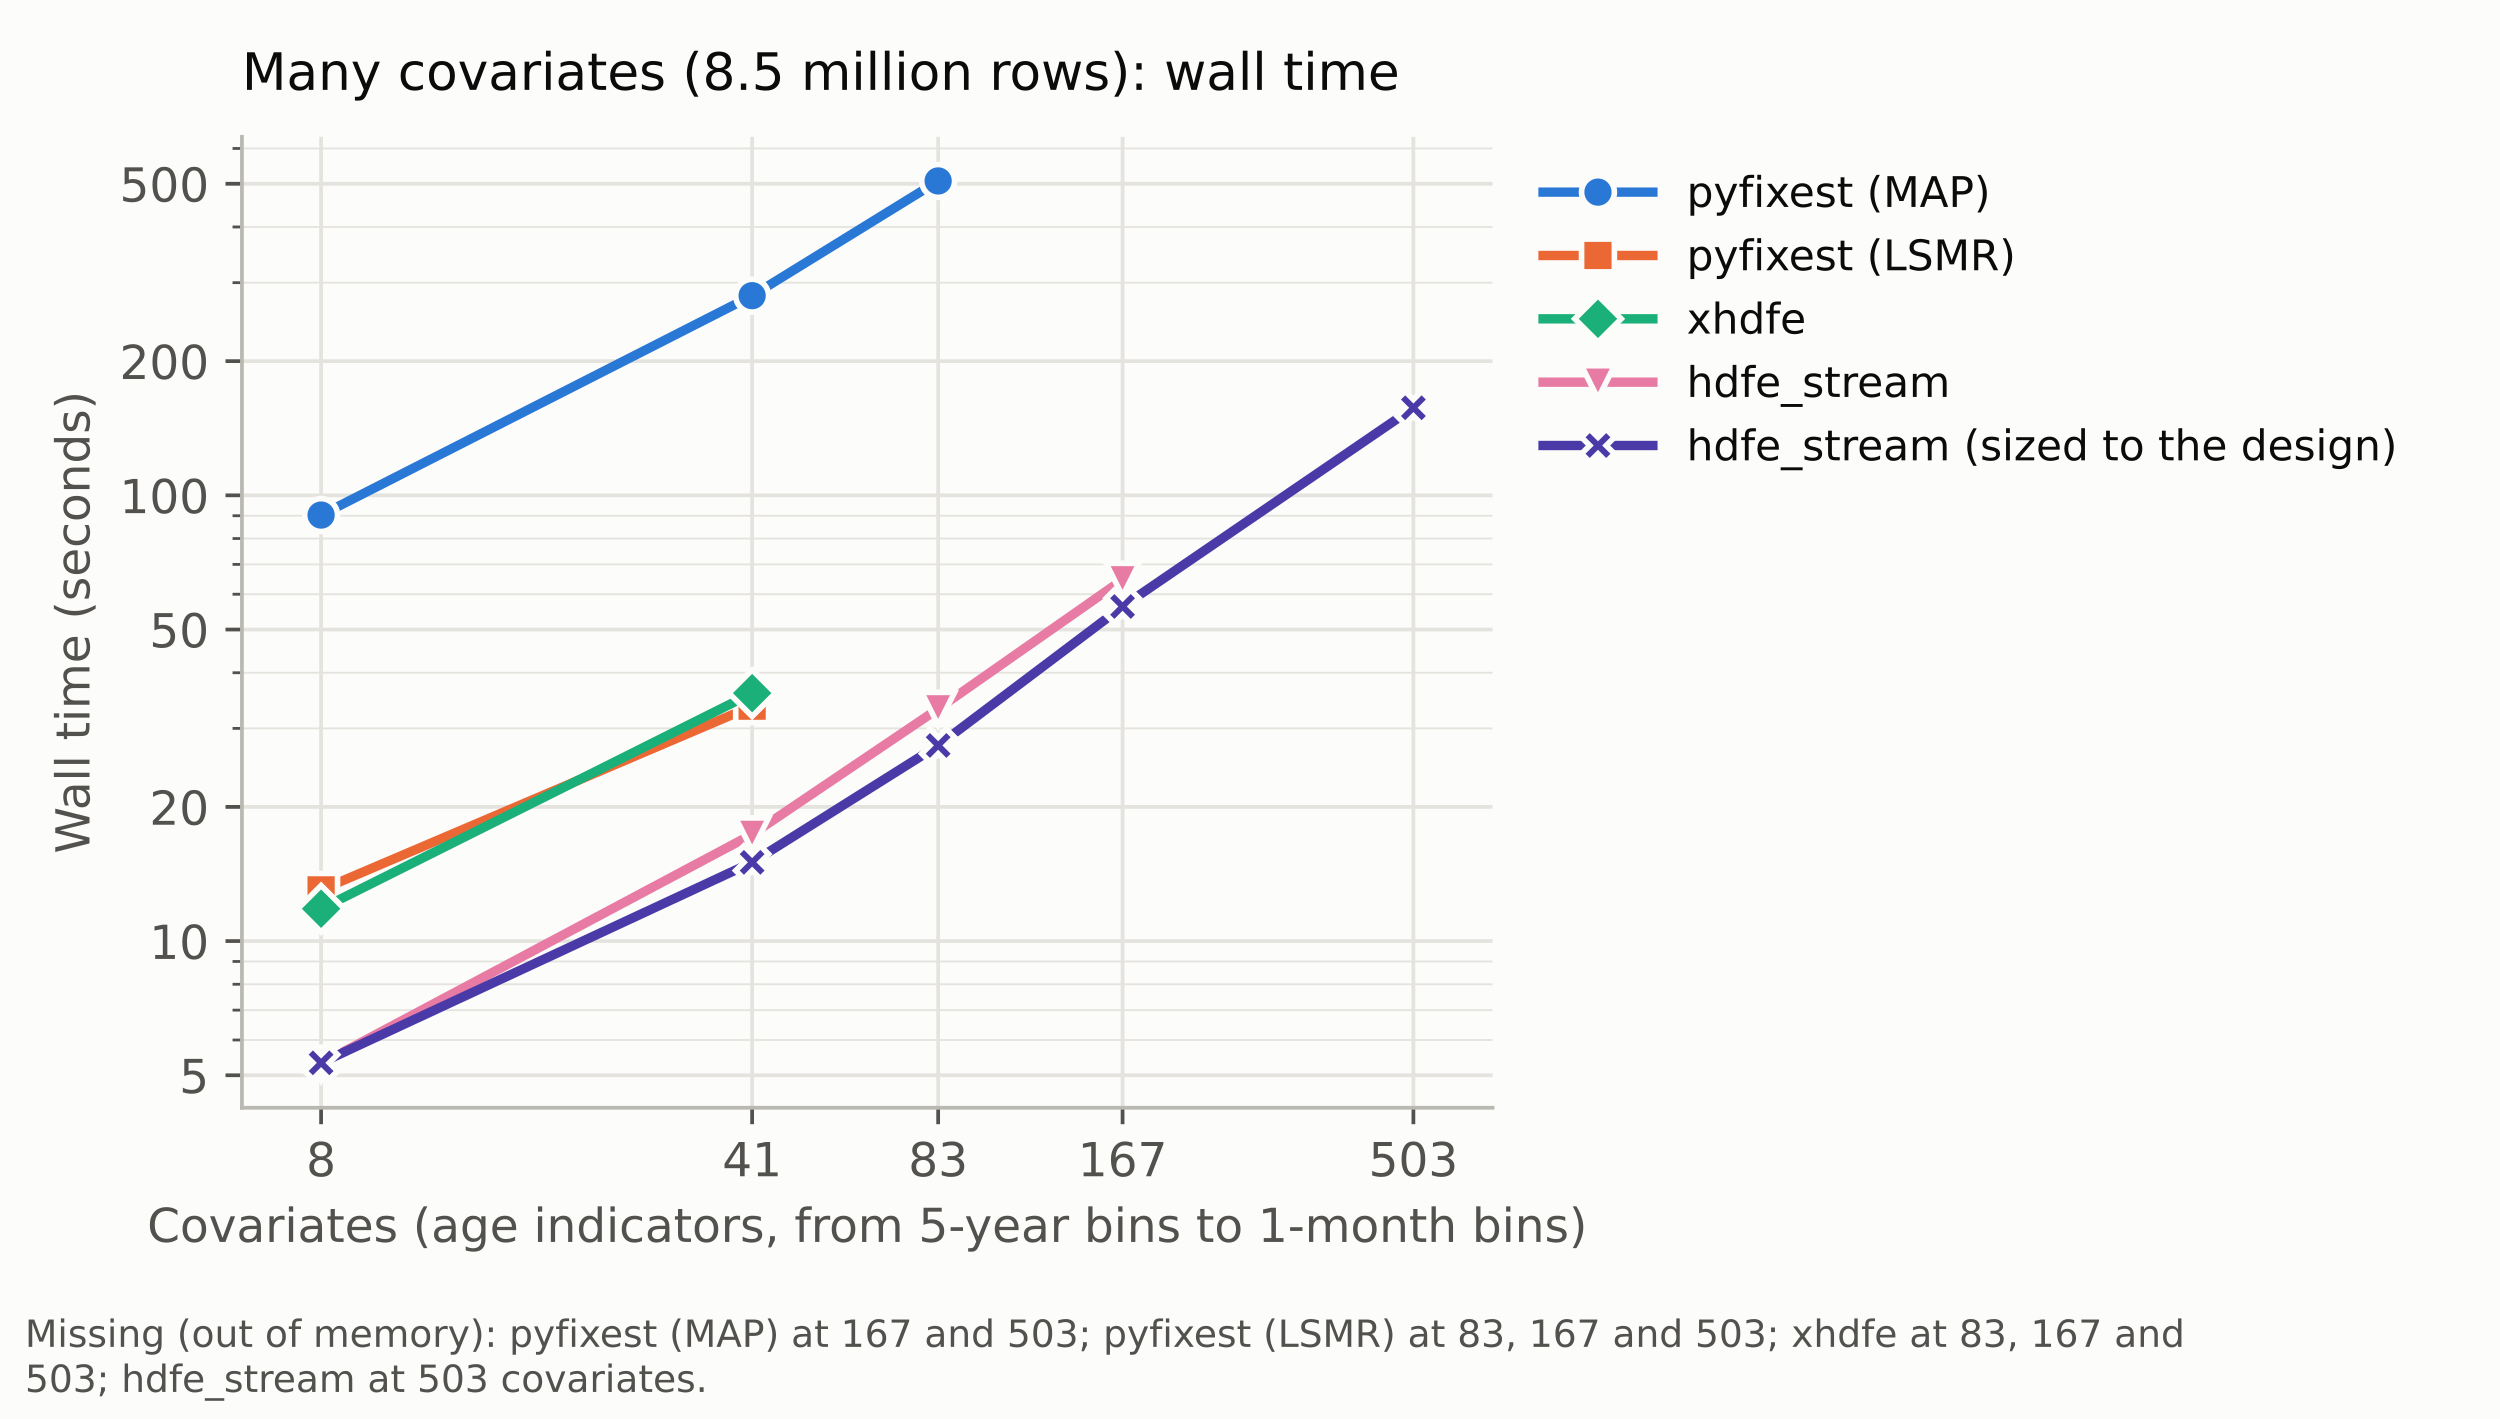
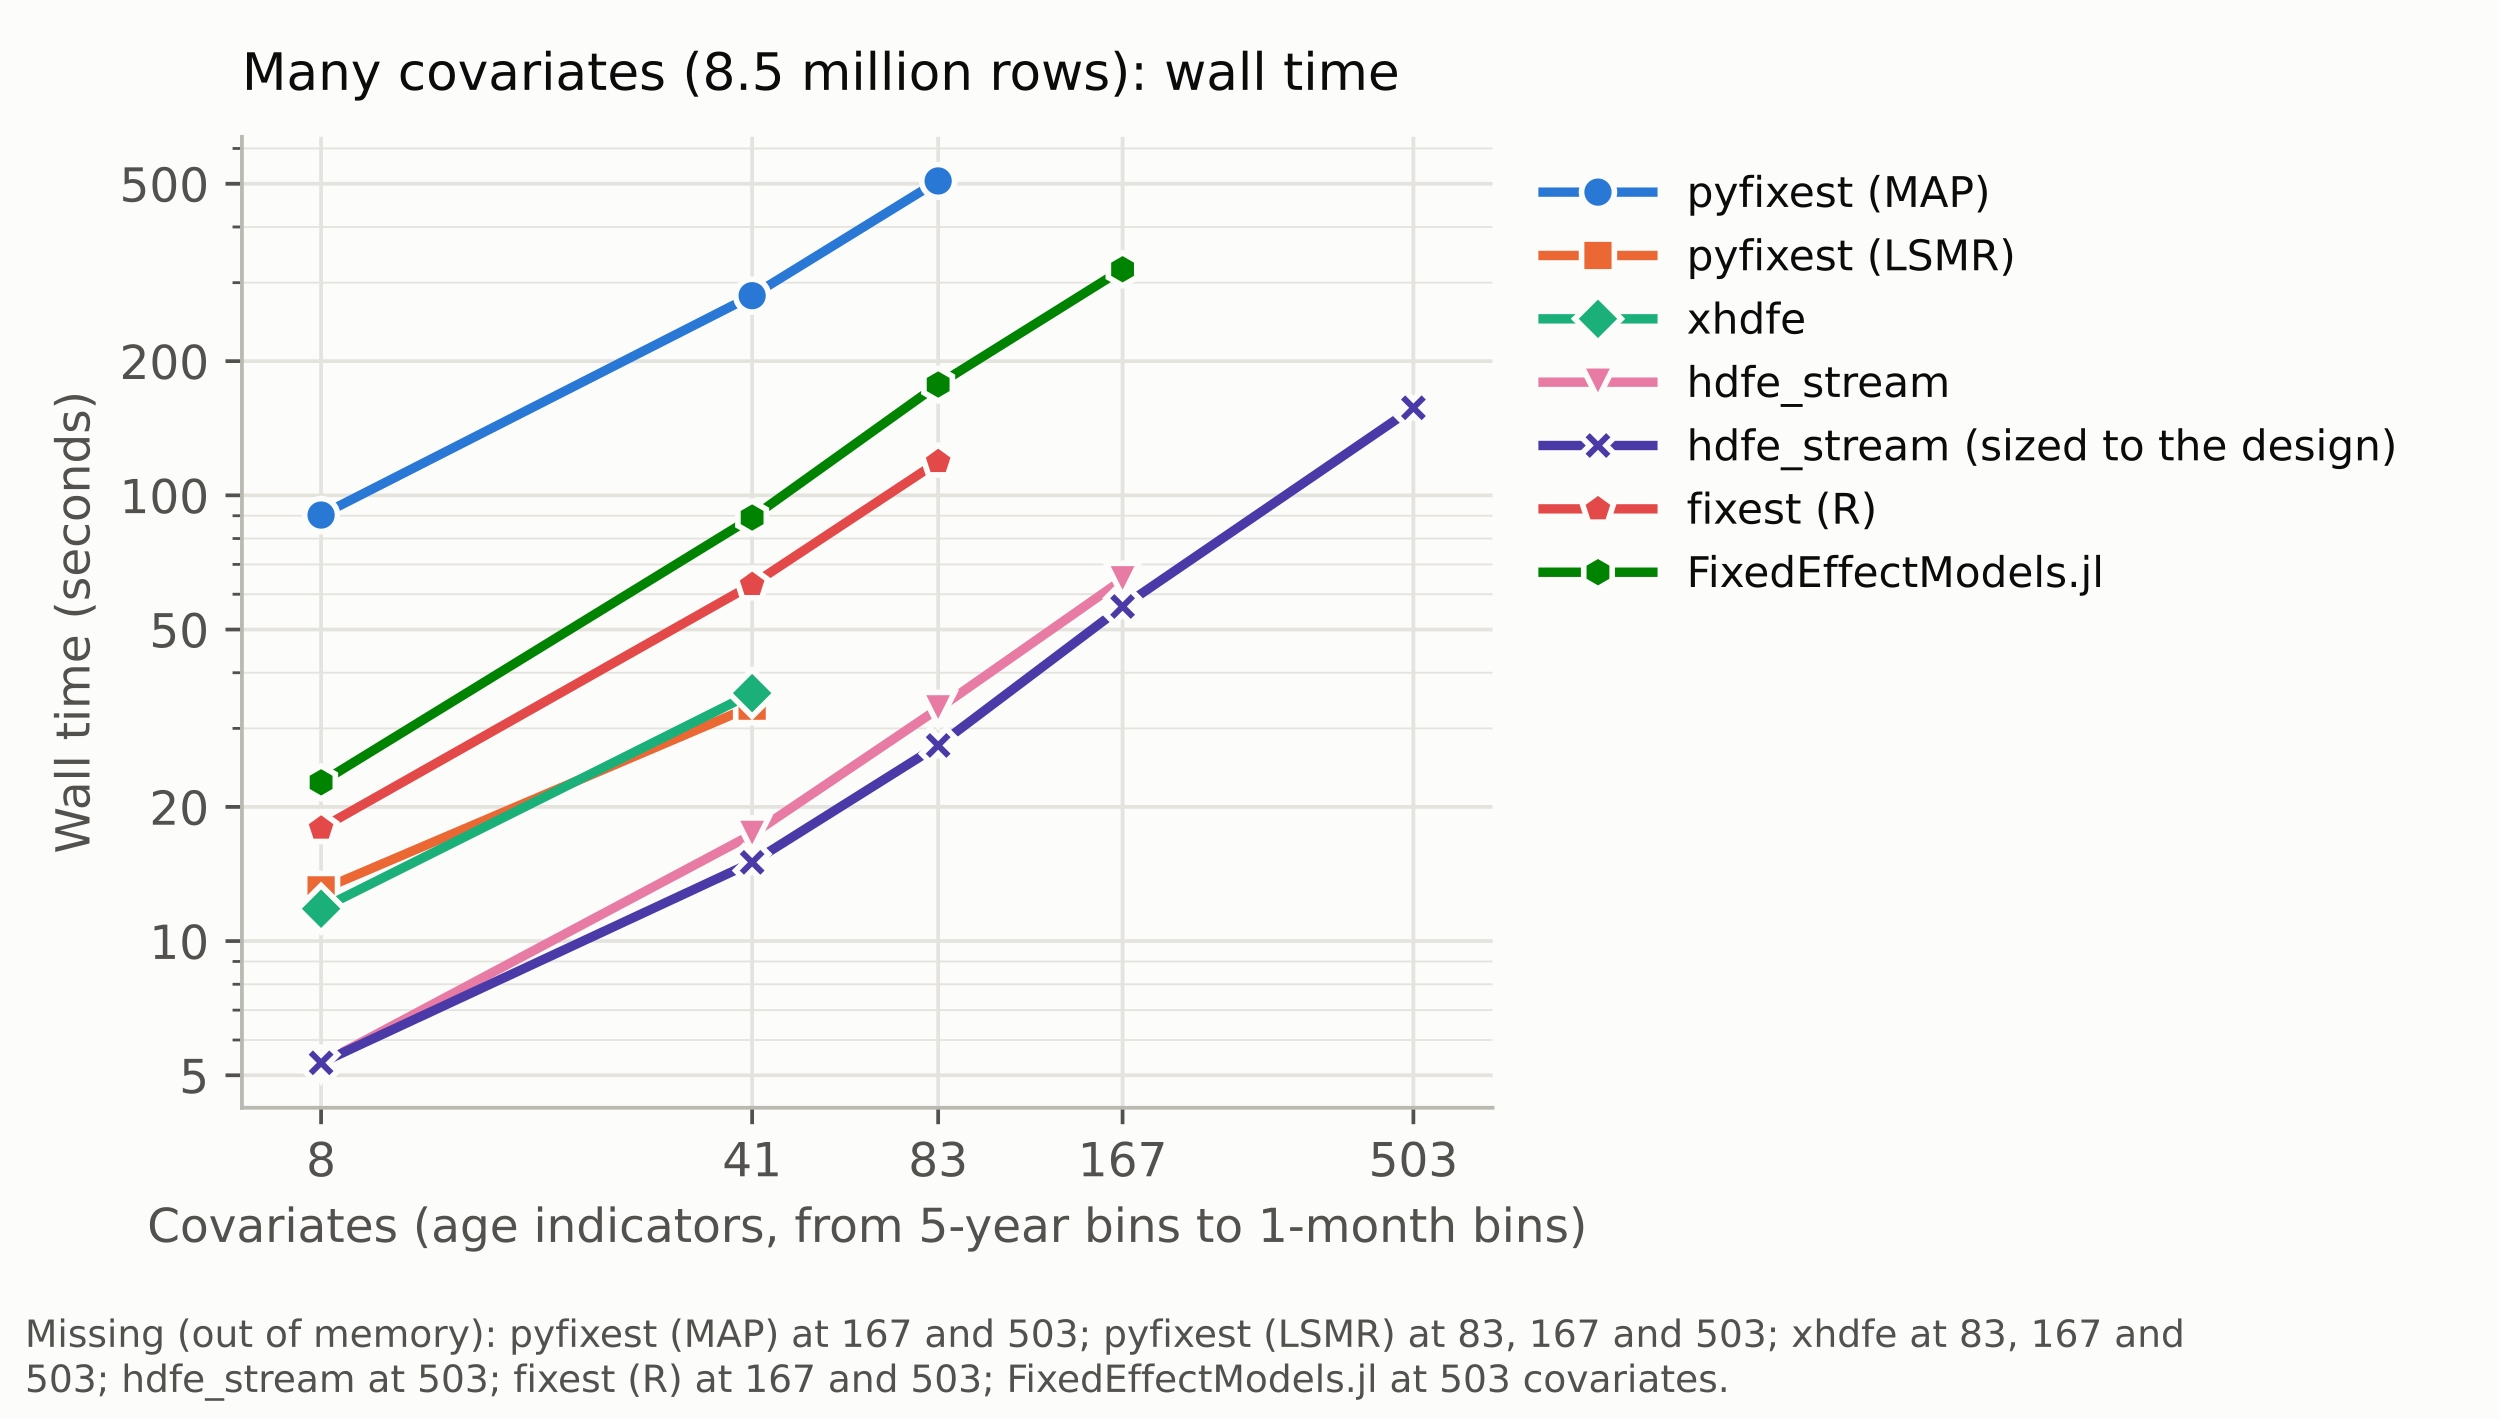
<svg xmlns="http://www.w3.org/2000/svg" xmlns:xlink="http://www.w3.org/1999/xlink" width="532.8pt" height="302.4pt" viewBox="0 0 532.8 302.4" version="1.1">
  <defs>
    <style type="text/css">*{stroke-linejoin: round; stroke-linecap: butt}</style>
  </defs>
  <g id="figure_1">
    <g id="patch_1">
      <path d="M 0 302.4  L 532.8 302.4  L 532.8 0  L 0 0  z " style="fill: #fcfcfb" />
    </g>
    <g id="axes_1">
      <g id="patch_2">
        <path d="M 51.562 236.086  L 318.093 236.086  L 318.093 29.157  L 51.562 29.157  z " style="fill: #fcfcfb" />
      </g>
      <g id="matplotlib.axis_1">
        <g id="xtick_1">
          <g id="line2d_1">
            <path d="M 68.432 236.086  L 68.432 29.157  " clip-path="url(#p008d30c41f)" style="fill: none; stroke: #e4e3de; stroke-width: 0.8; stroke-linecap: square" />
          </g>
          <g id="line2d_2">
            <defs>
              <path id="m8ed865f432" d="M 0 0  L 0 3.5  " style="stroke: #52514e; stroke-width: 0.8" />
            </defs>
            <g>
              <use xlink:href="#m8ed865f432" x="68.432" y="236.086" style="fill: #52514e; stroke: #52514e; stroke-width: 0.8" />
            </g>
          </g>
          <g id="text_1">
            <text style="font-size: 10px; font-family: 'DejaVu Sans', 'Bitstream Vera Sans', 'Computer Modern Sans Serif', 'Lucida Grande', 'Verdana', 'Geneva', 'Lucid', 'Arial', 'Helvetica', 'Avant Garde', sans-serif; text-anchor: middle; fill: #52514e" x="68.432" y="250.683" transform="rotate(-0 68.43244 250.6833)">8</text>
          </g>
        </g>
        <g id="xtick_2">
          <g id="line2d_3">
            <path d="M 160.294 236.086  L 160.294 29.157  " clip-path="url(#p008d30c41f)" style="fill: none; stroke: #e4e3de; stroke-width: 0.8; stroke-linecap: square" />
          </g>
          <g id="line2d_4">
            <g>
              <use xlink:href="#m8ed865f432" x="160.294" y="236.086" style="fill: #52514e; stroke: #52514e; stroke-width: 0.8" />
            </g>
          </g>
          <g id="text_2">
            <text style="font-size: 10px; font-family: 'DejaVu Sans', 'Bitstream Vera Sans', 'Computer Modern Sans Serif', 'Lucida Grande', 'Verdana', 'Geneva', 'Lucid', 'Arial', 'Helvetica', 'Avant Garde', sans-serif; text-anchor: middle; fill: #52514e" x="160.294" y="250.683" transform="rotate(-0 160.2935 250.6833)">41</text>
          </g>
        </g>
        <g id="xtick_3">
          <g id="line2d_5">
            <path d="M 199.94 236.086  L 199.94 29.157  " clip-path="url(#p008d30c41f)" style="fill: none; stroke: #e4e3de; stroke-width: 0.8; stroke-linecap: square" />
          </g>
          <g id="line2d_6">
            <g>
              <use xlink:href="#m8ed865f432" x="199.94" y="236.086" style="fill: #52514e; stroke: #52514e; stroke-width: 0.8" />
            </g>
          </g>
          <g id="text_3">
            <text style="font-size: 10px; font-family: 'DejaVu Sans', 'Bitstream Vera Sans', 'Computer Modern Sans Serif', 'Lucida Grande', 'Verdana', 'Geneva', 'Lucid', 'Arial', 'Helvetica', 'Avant Garde', sans-serif; text-anchor: middle; fill: #52514e" x="199.94" y="250.683" transform="rotate(-0 199.9396 250.6833)">83</text>
          </g>
        </g>
        <g id="xtick_4">
          <g id="line2d_7">
            <path d="M 239.242 236.086  L 239.242 29.157  " clip-path="url(#p008d30c41f)" style="fill: none; stroke: #e4e3de; stroke-width: 0.8; stroke-linecap: square" />
          </g>
          <g id="line2d_8">
            <g>
              <use xlink:href="#m8ed865f432" x="239.242" y="236.086" style="fill: #52514e; stroke: #52514e; stroke-width: 0.8" />
            </g>
          </g>
          <g id="text_4">
            <text style="font-size: 10px; font-family: 'DejaVu Sans', 'Bitstream Vera Sans', 'Computer Modern Sans Serif', 'Lucida Grande', 'Verdana', 'Geneva', 'Lucid', 'Arial', 'Helvetica', 'Avant Garde', sans-serif; text-anchor: middle; fill: #52514e" x="239.242" y="250.683" transform="rotate(-0 239.2418 250.6833)">167</text>
          </g>
        </g>
        <g id="xtick_5">
          <g id="line2d_9">
            <path d="M 301.223 236.086  L 301.223 29.157  " clip-path="url(#p008d30c41f)" style="fill: none; stroke: #e4e3de; stroke-width: 0.8; stroke-linecap: square" />
          </g>
          <g id="line2d_10">
            <g>
              <use xlink:href="#m8ed865f432" x="301.223" y="236.086" style="fill: #52514e; stroke: #52514e; stroke-width: 0.8" />
            </g>
          </g>
          <g id="text_5">
            <text style="font-size: 10px; font-family: 'DejaVu Sans', 'Bitstream Vera Sans', 'Computer Modern Sans Serif', 'Lucida Grande', 'Verdana', 'Geneva', 'Lucid', 'Arial', 'Helvetica', 'Avant Garde', sans-serif; text-anchor: middle; fill: #52514e" x="301.223" y="250.683" transform="rotate(-0 301.2232 250.6833)">503</text>
          </g>
        </g>
        <g id="text_6">
          <text style="font-size: 10px; font-family: 'DejaVu Sans', 'Bitstream Vera Sans', 'Computer Modern Sans Serif', 'Lucida Grande', 'Verdana', 'Geneva', 'Lucid', 'Arial', 'Helvetica', 'Avant Garde', sans-serif; text-anchor: middle; fill: #52514e" x="184.828" y="264.684" transform="rotate(-0 184.8278 264.6841)">Covariates (age indicators, from 5-year bins to 1-month bins)</text>
        </g>
      </g>
      <g id="matplotlib.axis_2">
        <g id="ytick_1">
          <g id="line2d_11">
            <path d="M 51.562 229.162  L 318.093 229.162  " clip-path="url(#p008d30c41f)" style="fill: none; stroke: #e4e3de; stroke-width: 0.8; stroke-linecap: square" />
          </g>
          <g id="line2d_12">
            <defs>
              <path id="mcf4f93b4a9" d="M 0 0  L -3.5 0  " style="stroke: #52514e; stroke-width: 0.8" />
            </defs>
            <g>
              <use xlink:href="#mcf4f93b4a9" x="51.562" y="229.162" style="fill: #52514e; stroke: #52514e; stroke-width: 0.8" />
            </g>
          </g>
          <g id="text_7">
            <text style="font-size: 10px; font-family: 'DejaVu Sans', 'Bitstream Vera Sans', 'Computer Modern Sans Serif', 'Lucida Grande', 'Verdana', 'Geneva', 'Lucid', 'Arial', 'Helvetica', 'Avant Garde', sans-serif; text-anchor: end; fill: #52514e" x="44.562" y="232.96" transform="rotate(-0 44.56234 232.9604)">5</text>
          </g>
        </g>
        <g id="ytick_2">
          <g id="line2d_13">
            <path d="M 51.562 200.564  L 318.093 200.564  " clip-path="url(#p008d30c41f)" style="fill: none; stroke: #e4e3de; stroke-width: 0.8; stroke-linecap: square" />
          </g>
          <g id="line2d_14">
            <g>
              <use xlink:href="#mcf4f93b4a9" x="51.562" y="200.564" style="fill: #52514e; stroke: #52514e; stroke-width: 0.8" />
            </g>
          </g>
          <g id="text_8">
            <text style="font-size: 10px; font-family: 'DejaVu Sans', 'Bitstream Vera Sans', 'Computer Modern Sans Serif', 'Lucida Grande', 'Verdana', 'Geneva', 'Lucid', 'Arial', 'Helvetica', 'Avant Garde', sans-serif; text-anchor: end; fill: #52514e" x="44.562" y="204.363" transform="rotate(-0 44.56234 204.3632)">10</text>
          </g>
        </g>
        <g id="ytick_3">
          <g id="line2d_15">
            <path d="M 51.562 171.967  L 318.093 171.967  " clip-path="url(#p008d30c41f)" style="fill: none; stroke: #e4e3de; stroke-width: 0.8; stroke-linecap: square" />
          </g>
          <g id="line2d_16">
            <g>
              <use xlink:href="#mcf4f93b4a9" x="51.562" y="171.967" style="fill: #52514e; stroke: #52514e; stroke-width: 0.8" />
            </g>
          </g>
          <g id="text_9">
            <text style="font-size: 10px; font-family: 'DejaVu Sans', 'Bitstream Vera Sans', 'Computer Modern Sans Serif', 'Lucida Grande', 'Verdana', 'Geneva', 'Lucid', 'Arial', 'Helvetica', 'Avant Garde', sans-serif; text-anchor: end; fill: #52514e" x="44.562" y="175.766" transform="rotate(-0 44.56234 175.766)">20</text>
          </g>
        </g>
        <g id="ytick_4">
          <g id="line2d_17">
            <path d="M 51.562 134.164  L 318.093 134.164  " clip-path="url(#p008d30c41f)" style="fill: none; stroke: #e4e3de; stroke-width: 0.8; stroke-linecap: square" />
          </g>
          <g id="line2d_18">
            <g>
              <use xlink:href="#mcf4f93b4a9" x="51.562" y="134.164" style="fill: #52514e; stroke: #52514e; stroke-width: 0.8" />
            </g>
          </g>
          <g id="text_10">
            <text style="font-size: 10px; font-family: 'DejaVu Sans', 'Bitstream Vera Sans', 'Computer Modern Sans Serif', 'Lucida Grande', 'Verdana', 'Geneva', 'Lucid', 'Arial', 'Helvetica', 'Avant Garde', sans-serif; text-anchor: end; fill: #52514e" x="44.562" y="137.963" transform="rotate(-0 44.56234 137.9626)">50</text>
          </g>
        </g>
        <g id="ytick_5">
          <g id="line2d_19">
            <path d="M 51.562 105.567  L 318.093 105.567  " clip-path="url(#p008d30c41f)" style="fill: none; stroke: #e4e3de; stroke-width: 0.8; stroke-linecap: square" />
          </g>
          <g id="line2d_20">
            <g>
              <use xlink:href="#mcf4f93b4a9" x="51.562" y="105.567" style="fill: #52514e; stroke: #52514e; stroke-width: 0.8" />
            </g>
          </g>
          <g id="text_11">
            <text style="font-size: 10px; font-family: 'DejaVu Sans', 'Bitstream Vera Sans', 'Computer Modern Sans Serif', 'Lucida Grande', 'Verdana', 'Geneva', 'Lucid', 'Arial', 'Helvetica', 'Avant Garde', sans-serif; text-anchor: end; fill: #52514e" x="44.562" y="109.365" transform="rotate(-0 44.56234 109.3654)">100</text>
          </g>
        </g>
        <g id="ytick_6">
          <g id="line2d_21">
            <path d="M 51.562 76.969  L 318.093 76.969  " clip-path="url(#p008d30c41f)" style="fill: none; stroke: #e4e3de; stroke-width: 0.8; stroke-linecap: square" />
          </g>
          <g id="line2d_22">
            <g>
              <use xlink:href="#mcf4f93b4a9" x="51.562" y="76.969" style="fill: #52514e; stroke: #52514e; stroke-width: 0.8" />
            </g>
          </g>
          <g id="text_12">
            <text style="font-size: 10px; font-family: 'DejaVu Sans', 'Bitstream Vera Sans', 'Computer Modern Sans Serif', 'Lucida Grande', 'Verdana', 'Geneva', 'Lucid', 'Arial', 'Helvetica', 'Avant Garde', sans-serif; text-anchor: end; fill: #52514e" x="44.562" y="80.768" transform="rotate(-0 44.56234 80.76823)">200</text>
          </g>
        </g>
        <g id="ytick_7">
          <g id="line2d_23">
            <path d="M 51.562 39.166  L 318.093 39.166  " clip-path="url(#p008d30c41f)" style="fill: none; stroke: #e4e3de; stroke-width: 0.8; stroke-linecap: square" />
          </g>
          <g id="line2d_24">
            <g>
              <use xlink:href="#mcf4f93b4a9" x="51.562" y="39.166" style="fill: #52514e; stroke: #52514e; stroke-width: 0.8" />
            </g>
          </g>
          <g id="text_13">
            <text style="font-size: 10px; font-family: 'DejaVu Sans', 'Bitstream Vera Sans', 'Computer Modern Sans Serif', 'Lucida Grande', 'Verdana', 'Geneva', 'Lucid', 'Arial', 'Helvetica', 'Avant Garde', sans-serif; text-anchor: end; fill: #52514e" x="44.562" y="42.965" transform="rotate(-0 44.56234 42.96479)">500</text>
          </g>
        </g>
        <g id="ytick_8">
          <g id="line2d_25">
            <path d="M 51.562 221.64  L 318.093 221.64  " clip-path="url(#p008d30c41f)" style="fill: none; stroke: #e4e3de; stroke-width: 0.4; stroke-linecap: square" />
          </g>
          <g id="line2d_26">
            <defs>
              <path id="mec2caca15e" d="M 0 0  L -2 0  " style="stroke: #52514e; stroke-width: 0.6" />
            </defs>
            <g>
              <use xlink:href="#mec2caca15e" x="51.562" y="221.64" style="fill: #52514e; stroke: #52514e; stroke-width: 0.6" />
            </g>
          </g>
        </g>
        <g id="ytick_9">
          <g id="line2d_27">
            <path d="M 51.562 215.28  L 318.093 215.28  " clip-path="url(#p008d30c41f)" style="fill: none; stroke: #e4e3de; stroke-width: 0.4; stroke-linecap: square" />
          </g>
          <g id="line2d_28">
            <g>
              <use xlink:href="#mec2caca15e" x="51.562" y="215.28" style="fill: #52514e; stroke: #52514e; stroke-width: 0.6" />
            </g>
          </g>
        </g>
        <g id="ytick_10">
          <g id="line2d_29">
            <path d="M 51.562 209.771  L 318.093 209.771  " clip-path="url(#p008d30c41f)" style="fill: none; stroke: #e4e3de; stroke-width: 0.4; stroke-linecap: square" />
          </g>
          <g id="line2d_30">
            <g>
              <use xlink:href="#mec2caca15e" x="51.562" y="209.771" style="fill: #52514e; stroke: #52514e; stroke-width: 0.6" />
            </g>
          </g>
        </g>
        <g id="ytick_11">
          <g id="line2d_31">
            <path d="M 51.562 204.911  L 318.093 204.911  " clip-path="url(#p008d30c41f)" style="fill: none; stroke: #e4e3de; stroke-width: 0.4; stroke-linecap: square" />
          </g>
          <g id="line2d_32">
            <g>
              <use xlink:href="#mec2caca15e" x="51.562" y="204.911" style="fill: #52514e; stroke: #52514e; stroke-width: 0.6" />
            </g>
          </g>
        </g>
        <g id="ytick_12">
          <g id="line2d_33">
            <path d="M 51.562 155.239  L 318.093 155.239  " clip-path="url(#p008d30c41f)" style="fill: none; stroke: #e4e3de; stroke-width: 0.4; stroke-linecap: square" />
          </g>
          <g id="line2d_34">
            <g>
              <use xlink:href="#mec2caca15e" x="51.562" y="155.239" style="fill: #52514e; stroke: #52514e; stroke-width: 0.6" />
            </g>
          </g>
        </g>
        <g id="ytick_13">
          <g id="line2d_35">
            <path d="M 51.562 143.37  L 318.093 143.37  " clip-path="url(#p008d30c41f)" style="fill: none; stroke: #e4e3de; stroke-width: 0.4; stroke-linecap: square" />
          </g>
          <g id="line2d_36">
            <g>
              <use xlink:href="#mec2caca15e" x="51.562" y="143.37" style="fill: #52514e; stroke: #52514e; stroke-width: 0.6" />
            </g>
          </g>
        </g>
        <g id="ytick_14">
          <g id="line2d_37">
            <path d="M 51.562 126.642  L 318.093 126.642  " clip-path="url(#p008d30c41f)" style="fill: none; stroke: #e4e3de; stroke-width: 0.4; stroke-linecap: square" />
          </g>
          <g id="line2d_38">
            <g>
              <use xlink:href="#mec2caca15e" x="51.562" y="126.642" style="fill: #52514e; stroke: #52514e; stroke-width: 0.6" />
            </g>
          </g>
        </g>
        <g id="ytick_15">
          <g id="line2d_39">
            <path d="M 51.562 120.282  L 318.093 120.282  " clip-path="url(#p008d30c41f)" style="fill: none; stroke: #e4e3de; stroke-width: 0.4; stroke-linecap: square" />
          </g>
          <g id="line2d_40">
            <g>
              <use xlink:href="#mec2caca15e" x="51.562" y="120.282" style="fill: #52514e; stroke: #52514e; stroke-width: 0.6" />
            </g>
          </g>
        </g>
        <g id="ytick_16">
          <g id="line2d_41">
            <path d="M 51.562 114.773  L 318.093 114.773  " clip-path="url(#p008d30c41f)" style="fill: none; stroke: #e4e3de; stroke-width: 0.4; stroke-linecap: square" />
          </g>
          <g id="line2d_42">
            <g>
              <use xlink:href="#mec2caca15e" x="51.562" y="114.773" style="fill: #52514e; stroke: #52514e; stroke-width: 0.6" />
            </g>
          </g>
        </g>
        <g id="ytick_17">
          <g id="line2d_43">
            <path d="M 51.562 109.913  L 318.093 109.913  " clip-path="url(#p008d30c41f)" style="fill: none; stroke: #e4e3de; stroke-width: 0.4; stroke-linecap: square" />
          </g>
          <g id="line2d_44">
            <g>
              <use xlink:href="#mec2caca15e" x="51.562" y="109.913" style="fill: #52514e; stroke: #52514e; stroke-width: 0.6" />
            </g>
          </g>
        </g>
        <g id="ytick_18">
          <g id="line2d_45">
            <path d="M 51.562 60.241  L 318.093 60.241  " clip-path="url(#p008d30c41f)" style="fill: none; stroke: #e4e3de; stroke-width: 0.4; stroke-linecap: square" />
          </g>
          <g id="line2d_46">
            <g>
              <use xlink:href="#mec2caca15e" x="51.562" y="60.241" style="fill: #52514e; stroke: #52514e; stroke-width: 0.6" />
            </g>
          </g>
        </g>
        <g id="ytick_19">
          <g id="line2d_47">
            <path d="M 51.562 48.372  L 318.093 48.372  " clip-path="url(#p008d30c41f)" style="fill: none; stroke: #e4e3de; stroke-width: 0.4; stroke-linecap: square" />
          </g>
          <g id="line2d_48">
            <g>
              <use xlink:href="#mec2caca15e" x="51.562" y="48.372" style="fill: #52514e; stroke: #52514e; stroke-width: 0.6" />
            </g>
          </g>
        </g>
        <g id="ytick_20">
          <g id="line2d_49">
            <path d="M 51.562 31.644  L 318.093 31.644  " clip-path="url(#p008d30c41f)" style="fill: none; stroke: #e4e3de; stroke-width: 0.4; stroke-linecap: square" />
          </g>
          <g id="line2d_50">
            <g>
              <use xlink:href="#mec2caca15e" x="51.562" y="31.644" style="fill: #52514e; stroke: #52514e; stroke-width: 0.6" />
            </g>
          </g>
        </g>
        <g id="text_14">
          <text style="font-size: 10px; font-family: 'DejaVu Sans', 'Bitstream Vera Sans', 'Computer Modern Sans Serif', 'Lucida Grande', 'Verdana', 'Geneva', 'Lucid', 'Arial', 'Helvetica', 'Avant Garde', sans-serif; text-anchor: middle; fill: #52514e" x="19.073" y="132.622" transform="rotate(-90 19.0725 132.6215)">Wall time (seconds)</text>
        </g>
      </g>
      <g id="patch_3">
        <path d="M 51.562 236.086  L 51.562 29.157  " style="fill: none; stroke: #b9b8b1; stroke-width: 0.8; stroke-linejoin: miter; stroke-linecap: square" />
      </g>
      <g id="patch_4">
        <path d="M 51.562 236.086  L 318.093 236.086  " style="fill: none; stroke: #b9b8b1; stroke-width: 0.8; stroke-linejoin: miter; stroke-linecap: square" />
      </g>
      <g id="line2d_51">
        <path d="M 68.432 109.771  L 160.294 63.014  L 199.94 38.563  " clip-path="url(#p008d30c41f)" style="fill: none; stroke: #2a78d6; stroke-width: 2; stroke-linecap: square" />
        <defs>
          <path id="m4df21eeac1" d="M 0 3.5  C 0.928 3.5 1.819 3.131 2.475 2.475  C 3.131 1.819 3.5 0.928 3.5 0  C 3.5 -0.928 3.131 -1.819 2.475 -2.475  C 1.819 -3.131 0.928 -3.5 0 -3.5  C -0.928 -3.5 -1.819 -3.131 -2.475 -2.475  C -3.131 -1.819 -3.5 -0.928 -3.5 0  C -3.5 0.928 -3.131 1.819 -2.475 2.475  C -1.819 3.131 -0.928 3.5 0 3.5  z " style="stroke: #fcfcfb; stroke-width: 1.2" />
        </defs>
        <g clip-path="url(#p008d30c41f)">
          <use xlink:href="#m4df21eeac1" x="68.432" y="109.771" style="fill: #2a78d6; stroke: #fcfcfb; stroke-width: 1.2" />
          <use xlink:href="#m4df21eeac1" x="160.294" y="63.014" style="fill: #2a78d6; stroke: #fcfcfb; stroke-width: 1.2" />
          <use xlink:href="#m4df21eeac1" x="199.94" y="38.563" style="fill: #2a78d6; stroke: #fcfcfb; stroke-width: 1.2" />
        </g>
      </g>
      <g id="line2d_52">
        <path d="M 68.432 189.648  L 160.294 150.504  " clip-path="url(#p008d30c41f)" style="fill: none; stroke: #eb6834; stroke-width: 2; stroke-linecap: square" />
        <defs>
          <path id="m14eded4514" d="M -3.5 3.5  L 3.5 3.5  L 3.5 -3.5  L -3.5 -3.5  z " style="stroke: #fcfcfb; stroke-width: 1.2; stroke-linejoin: miter" />
        </defs>
        <g clip-path="url(#p008d30c41f)">
          <use xlink:href="#m14eded4514" x="68.432" y="189.648" style="fill: #eb6834; stroke: #fcfcfb; stroke-width: 1.2; stroke-linejoin: miter" />
          <use xlink:href="#m14eded4514" x="160.294" y="150.504" style="fill: #eb6834; stroke: #fcfcfb; stroke-width: 1.2; stroke-linejoin: miter" />
        </g>
      </g>
      <g id="line2d_53">
        <path d="M 68.432 193.669  L 160.294 147.718  " clip-path="url(#p008d30c41f)" style="fill: none; stroke: #1baf7a; stroke-width: 2; stroke-linecap: square" />
        <defs>
          <path id="m30f5d41abb" d="M -0 4.95  L 4.95 0  L 0 -4.95  L -4.95 -0  z " style="stroke: #fcfcfb; stroke-width: 1.2; stroke-linejoin: miter" />
        </defs>
        <g clip-path="url(#p008d30c41f)">
          <use xlink:href="#m30f5d41abb" x="68.432" y="193.669" style="fill: #1baf7a; stroke: #fcfcfb; stroke-width: 1.2; stroke-linejoin: miter" />
          <use xlink:href="#m30f5d41abb" x="160.294" y="147.718" style="fill: #1baf7a; stroke: #fcfcfb; stroke-width: 1.2; stroke-linejoin: miter" />
        </g>
      </g>
      <g id="line2d_54">
        <path d="M 68.432 226.68  L 160.294 177.81  L 199.94 151.055  L 239.242 123.55  " clip-path="url(#p008d30c41f)" style="fill: none; stroke: #e87ba4; stroke-width: 2; stroke-linecap: square" />
        <defs>
          <path id="m9a6e6bebf3" d="M -0 3.5  L 3.5 -3.5  L -3.5 -3.5  z " style="stroke: #fcfcfb; stroke-width: 1.2; stroke-linejoin: miter" />
        </defs>
        <g clip-path="url(#p008d30c41f)">
          <use xlink:href="#m9a6e6bebf3" x="68.432" y="226.68" style="fill: #e87ba4; stroke: #fcfcfb; stroke-width: 1.2; stroke-linejoin: miter" />
          <use xlink:href="#m9a6e6bebf3" x="160.294" y="177.81" style="fill: #e87ba4; stroke: #fcfcfb; stroke-width: 1.2; stroke-linejoin: miter" />
          <use xlink:href="#m9a6e6bebf3" x="199.94" y="151.055" style="fill: #e87ba4; stroke: #fcfcfb; stroke-width: 1.2; stroke-linejoin: miter" />
          <use xlink:href="#m9a6e6bebf3" x="239.242" y="123.55" style="fill: #e87ba4; stroke: #fcfcfb; stroke-width: 1.2; stroke-linejoin: miter" />
        </g>
      </g>
      <g id="line2d_55">
        <path d="M 68.432 226.509  L 160.294 183.784  L 199.94 158.874  L 239.242 129.255  L 301.223 86.905  " clip-path="url(#p008d30c41f)" style="fill: none; stroke: #4a3aa7; stroke-width: 2; stroke-linecap: square" />
        <defs>
          <path id="m1806be16ce" d="M -1.75 3.5  L 0 1.75  L 1.75 3.5  L 3.5 1.75  L 1.75 0  L 3.5 -1.75  L 1.75 -3.5  L 0 -1.75  L -1.75 -3.5  L -3.5 -1.75  L -1.75 0  L -3.5 1.75  z " style="stroke: #fcfcfb; stroke-width: 1.2; stroke-linejoin: miter" />
        </defs>
        <g clip-path="url(#p008d30c41f)">
          <use xlink:href="#m1806be16ce" x="68.432" y="226.509" style="fill: #4a3aa7; stroke: #fcfcfb; stroke-width: 1.2; stroke-linejoin: miter" />
          <use xlink:href="#m1806be16ce" x="160.294" y="183.784" style="fill: #4a3aa7; stroke: #fcfcfb; stroke-width: 1.2; stroke-linejoin: miter" />
          <use xlink:href="#m1806be16ce" x="199.94" y="158.874" style="fill: #4a3aa7; stroke: #fcfcfb; stroke-width: 1.2; stroke-linejoin: miter" />
          <use xlink:href="#m1806be16ce" x="239.242" y="129.255" style="fill: #4a3aa7; stroke: #fcfcfb; stroke-width: 1.2; stroke-linejoin: miter" />
          <use xlink:href="#m1806be16ce" x="301.223" y="86.905" style="fill: #4a3aa7; stroke: #fcfcfb; stroke-width: 1.2; stroke-linejoin: miter" />
        </g>
      </g>
+       <g id="line2d_56">
+         <path d="M 68.432 176.505  L 160.294 124.576  L 199.94 98.381  " clip-path="url(#p008d30c41f)" style="fill: none; stroke: #e34948; stroke-width: 2; stroke-linecap: square" />
+         <defs>
+           <path id="mc6cb08bd41" d="M 0 -3.5  L -3.329 -1.082  L -2.057 2.832  L 2.057 2.832  L 3.329 -1.082  z " style="stroke: #fcfcfb; stroke-width: 1.2; stroke-linejoin: miter" />
+         </defs>
+         <g clip-path="url(#p008d30c41f)">
+           <use xlink:href="#mc6cb08bd41" x="68.432" y="176.505" style="fill: #e34948; stroke: #fcfcfb; stroke-width: 1.2; stroke-linejoin: miter" />
+           <use xlink:href="#mc6cb08bd41" x="160.294" y="124.576" style="fill: #e34948; stroke: #fcfcfb; stroke-width: 1.2; stroke-linejoin: miter" />
+           <use xlink:href="#mc6cb08bd41" x="199.94" y="98.381" style="fill: #e34948; stroke: #fcfcfb; stroke-width: 1.2; stroke-linejoin: miter" />
+         </g>
+       </g>
+       <g id="line2d_57">
+         <path d="M 68.432 166.732  L 160.294 110.299  L 199.94 81.949  L 239.242 57.382  " clip-path="url(#p008d30c41f)" style="fill: none; stroke: #008300; stroke-width: 2; stroke-linecap: square" />
+         <defs>
+           <path id="m63236656e7" d="M 0 -3.5  L -3.031 -1.75  L -3.031 1.75  L -0 3.5  L 3.031 1.75  L 3.031 -1.75  z " style="stroke: #fcfcfb; stroke-width: 1.2; stroke-linejoin: miter" />
+         </defs>
+         <g clip-path="url(#p008d30c41f)">
+           <use xlink:href="#m63236656e7" x="68.432" y="166.732" style="fill: #008300; stroke: #fcfcfb; stroke-width: 1.2; stroke-linejoin: miter" />
+           <use xlink:href="#m63236656e7" x="160.294" y="110.299" style="fill: #008300; stroke: #fcfcfb; stroke-width: 1.2; stroke-linejoin: miter" />
+           <use xlink:href="#m63236656e7" x="199.94" y="81.949" style="fill: #008300; stroke: #fcfcfb; stroke-width: 1.2; stroke-linejoin: miter" />
+           <use xlink:href="#m63236656e7" x="239.242" y="57.382" style="fill: #008300; stroke: #fcfcfb; stroke-width: 1.2; stroke-linejoin: miter" />
+         </g>
+       </g>
      <g id="text_15">
        <text style="font-size: 11px; font-family: 'DejaVu Sans', 'Bitstream Vera Sans', 'Computer Modern Sans Serif', 'Lucida Grande', 'Verdana', 'Geneva', 'Lucid', 'Arial', 'Helvetica', 'Avant Garde', sans-serif; text-anchor: start; fill: #0b0b0b" x="51.562" y="19.157" transform="rotate(-0 51.56234 19.15742)">Many covariates (8.5 million rows): wall time</text>
      </g>
      <g id="legend_1">
-         <g id="line2d_56">
+         <g id="line2d_58">
          <path d="M 328.859 40.946  L 340.559 40.946  L 352.259 40.946  " style="fill: none; stroke: #2a78d6; stroke-width: 2; stroke-linecap: square" />
          <g>
            <use xlink:href="#m4df21eeac1" x="340.559" y="40.946" style="fill: #2a78d6; stroke: #fcfcfb; stroke-width: 1.2" />
          </g>
        </g>
        <g id="text_16">
          <text style="font-size: 9px; font-family: 'DejaVu Sans', 'Bitstream Vera Sans', 'Computer Modern Sans Serif', 'Lucida Grande', 'Verdana', 'Geneva', 'Lucid', 'Arial', 'Helvetica', 'Avant Garde', sans-serif; text-anchor: start; fill: #0b0b0b" x="359.459" y="44.096" transform="rotate(-0 359.4586 44.09602)">pyfixest (MAP)</text>
        </g>
-         <g id="line2d_57">
+         <g id="line2d_59">
          <path d="M 328.859 54.447  L 340.559 54.447  L 352.259 54.447  " style="fill: none; stroke: #eb6834; stroke-width: 2; stroke-linecap: square" />
          <g>
            <use xlink:href="#m14eded4514" x="340.559" y="54.447" style="fill: #eb6834; stroke: #fcfcfb; stroke-width: 1.2; stroke-linejoin: miter" />
          </g>
        </g>
        <g id="text_17">
          <text style="font-size: 9px; font-family: 'DejaVu Sans', 'Bitstream Vera Sans', 'Computer Modern Sans Serif', 'Lucida Grande', 'Verdana', 'Geneva', 'Lucid', 'Arial', 'Helvetica', 'Avant Garde', sans-serif; text-anchor: start; fill: #0b0b0b" x="359.459" y="57.597" transform="rotate(-0 359.4586 57.59672)">pyfixest (LSMR)</text>
        </g>
-         <g id="line2d_58">
+         <g id="line2d_60">
          <path d="M 328.859 67.947  L 340.559 67.947  L 352.259 67.947  " style="fill: none; stroke: #1baf7a; stroke-width: 2; stroke-linecap: square" />
          <g>
            <use xlink:href="#m30f5d41abb" x="340.559" y="67.947" style="fill: #1baf7a; stroke: #fcfcfb; stroke-width: 1.2; stroke-linejoin: miter" />
          </g>
        </g>
        <g id="text_18">
          <text style="font-size: 9px; font-family: 'DejaVu Sans', 'Bitstream Vera Sans', 'Computer Modern Sans Serif', 'Lucida Grande', 'Verdana', 'Geneva', 'Lucid', 'Arial', 'Helvetica', 'Avant Garde', sans-serif; text-anchor: start; fill: #0b0b0b" x="359.459" y="71.097" transform="rotate(-0 359.4586 71.09742)">xhdfe</text>
        </g>
-         <g id="line2d_59">
+         <g id="line2d_61">
          <path d="M 328.859 81.448  L 340.559 81.448  L 352.259 81.448  " style="fill: none; stroke: #e87ba4; stroke-width: 2; stroke-linecap: square" />
          <g>
            <use xlink:href="#m9a6e6bebf3" x="340.559" y="81.448" style="fill: #e87ba4; stroke: #fcfcfb; stroke-width: 1.2; stroke-linejoin: miter" />
          </g>
        </g>
        <g id="text_19">
          <text style="font-size: 9px; font-family: 'DejaVu Sans', 'Bitstream Vera Sans', 'Computer Modern Sans Serif', 'Lucida Grande', 'Verdana', 'Geneva', 'Lucid', 'Arial', 'Helvetica', 'Avant Garde', sans-serif; text-anchor: start; fill: #0b0b0b" x="359.459" y="84.598" transform="rotate(-0 359.4586 84.59812)">hdfe_stream</text>
        </g>
-         <g id="line2d_60">
+         <g id="line2d_62">
          <path d="M 328.859 94.949  L 340.559 94.949  L 352.259 94.949  " style="fill: none; stroke: #4a3aa7; stroke-width: 2; stroke-linecap: square" />
          <g>
            <use xlink:href="#m1806be16ce" x="340.559" y="94.949" style="fill: #4a3aa7; stroke: #fcfcfb; stroke-width: 1.2; stroke-linejoin: miter" />
          </g>
        </g>
        <g id="text_20">
          <text style="font-size: 9px; font-family: 'DejaVu Sans', 'Bitstream Vera Sans', 'Computer Modern Sans Serif', 'Lucida Grande', 'Verdana', 'Geneva', 'Lucid', 'Arial', 'Helvetica', 'Avant Garde', sans-serif; text-anchor: start; fill: #0b0b0b" x="359.459" y="98.099" transform="rotate(-0 359.4586 98.09883)">hdfe_stream (sized to the design)</text>
        </g>
+         <g id="line2d_63">
+           <path d="M 328.859 108.45  L 340.559 108.45  L 352.259 108.45  " style="fill: none; stroke: #e34948; stroke-width: 2; stroke-linecap: square" />
+           <g>
+             <use xlink:href="#mc6cb08bd41" x="340.559" y="108.45" style="fill: #e34948; stroke: #fcfcfb; stroke-width: 1.2; stroke-linejoin: miter" />
+           </g>
+         </g>
+         <g id="text_21">
+           <text style="font-size: 9px; font-family: 'DejaVu Sans', 'Bitstream Vera Sans', 'Computer Modern Sans Serif', 'Lucida Grande', 'Verdana', 'Geneva', 'Lucid', 'Arial', 'Helvetica', 'Avant Garde', sans-serif; text-anchor: start; fill: #0b0b0b" x="359.459" y="111.6" transform="rotate(-0 359.4586 111.5995)">fixest (R)</text>
+         </g>
+         <g id="line2d_64">
+           <path d="M 328.859 121.95  L 340.559 121.95  L 352.259 121.95  " style="fill: none; stroke: #008300; stroke-width: 2; stroke-linecap: square" />
+           <g>
+             <use xlink:href="#m63236656e7" x="340.559" y="121.95" style="fill: #008300; stroke: #fcfcfb; stroke-width: 1.2; stroke-linejoin: miter" />
+           </g>
+         </g>
+         <g id="text_22">
+           <text style="font-size: 9px; font-family: 'DejaVu Sans', 'Bitstream Vera Sans', 'Computer Modern Sans Serif', 'Lucida Grande', 'Verdana', 'Geneva', 'Lucid', 'Arial', 'Helvetica', 'Avant Garde', sans-serif; text-anchor: start; fill: #0b0b0b" x="359.459" y="125.1" transform="rotate(-0 359.4586 125.1002)">FixedEffectModels.jl</text>
+         </g>
      </g>
    </g>
-     <g id="text_21">
+     <g id="text_23">
      <text style="font-size: 8px; font-family: 'DejaVu Sans', 'Bitstream Vera Sans', 'Computer Modern Sans Serif', 'Lucida Grande', 'Verdana', 'Geneva', 'Lucid', 'Arial', 'Helvetica', 'Avant Garde', sans-serif; fill: #52514e" transform="translate(5.328 287.0512)">Missing (out of memory): pyfixest (MAP) at 167 and 503; pyfixest (LSMR) at 83, 167 and 503; xhdfe at 83, 167 and</text>
-       <text style="font-size: 8px; font-family: 'DejaVu Sans', 'Bitstream Vera Sans', 'Computer Modern Sans Serif', 'Lucida Grande', 'Verdana', 'Geneva', 'Lucid', 'Arial', 'Helvetica', 'Avant Garde', sans-serif; fill: #52514e" transform="translate(5.328 296.6533)">503; hdfe_stream at 503 covariates.</text>
+       <text style="font-size: 8px; font-family: 'DejaVu Sans', 'Bitstream Vera Sans', 'Computer Modern Sans Serif', 'Lucida Grande', 'Verdana', 'Geneva', 'Lucid', 'Arial', 'Helvetica', 'Avant Garde', sans-serif; fill: #52514e" transform="translate(5.328 296.6533)">503; hdfe_stream at 503; fixest (R) at 167 and 503; FixedEffectModels.jl at 503 covariates.</text>
    </g>
  </g>
  <defs>
    <clipPath id="p008d30c41f">
      <rect x="51.562" y="29.157" width="266.531" height="206.928" />
    </clipPath>
  </defs>
</svg>
